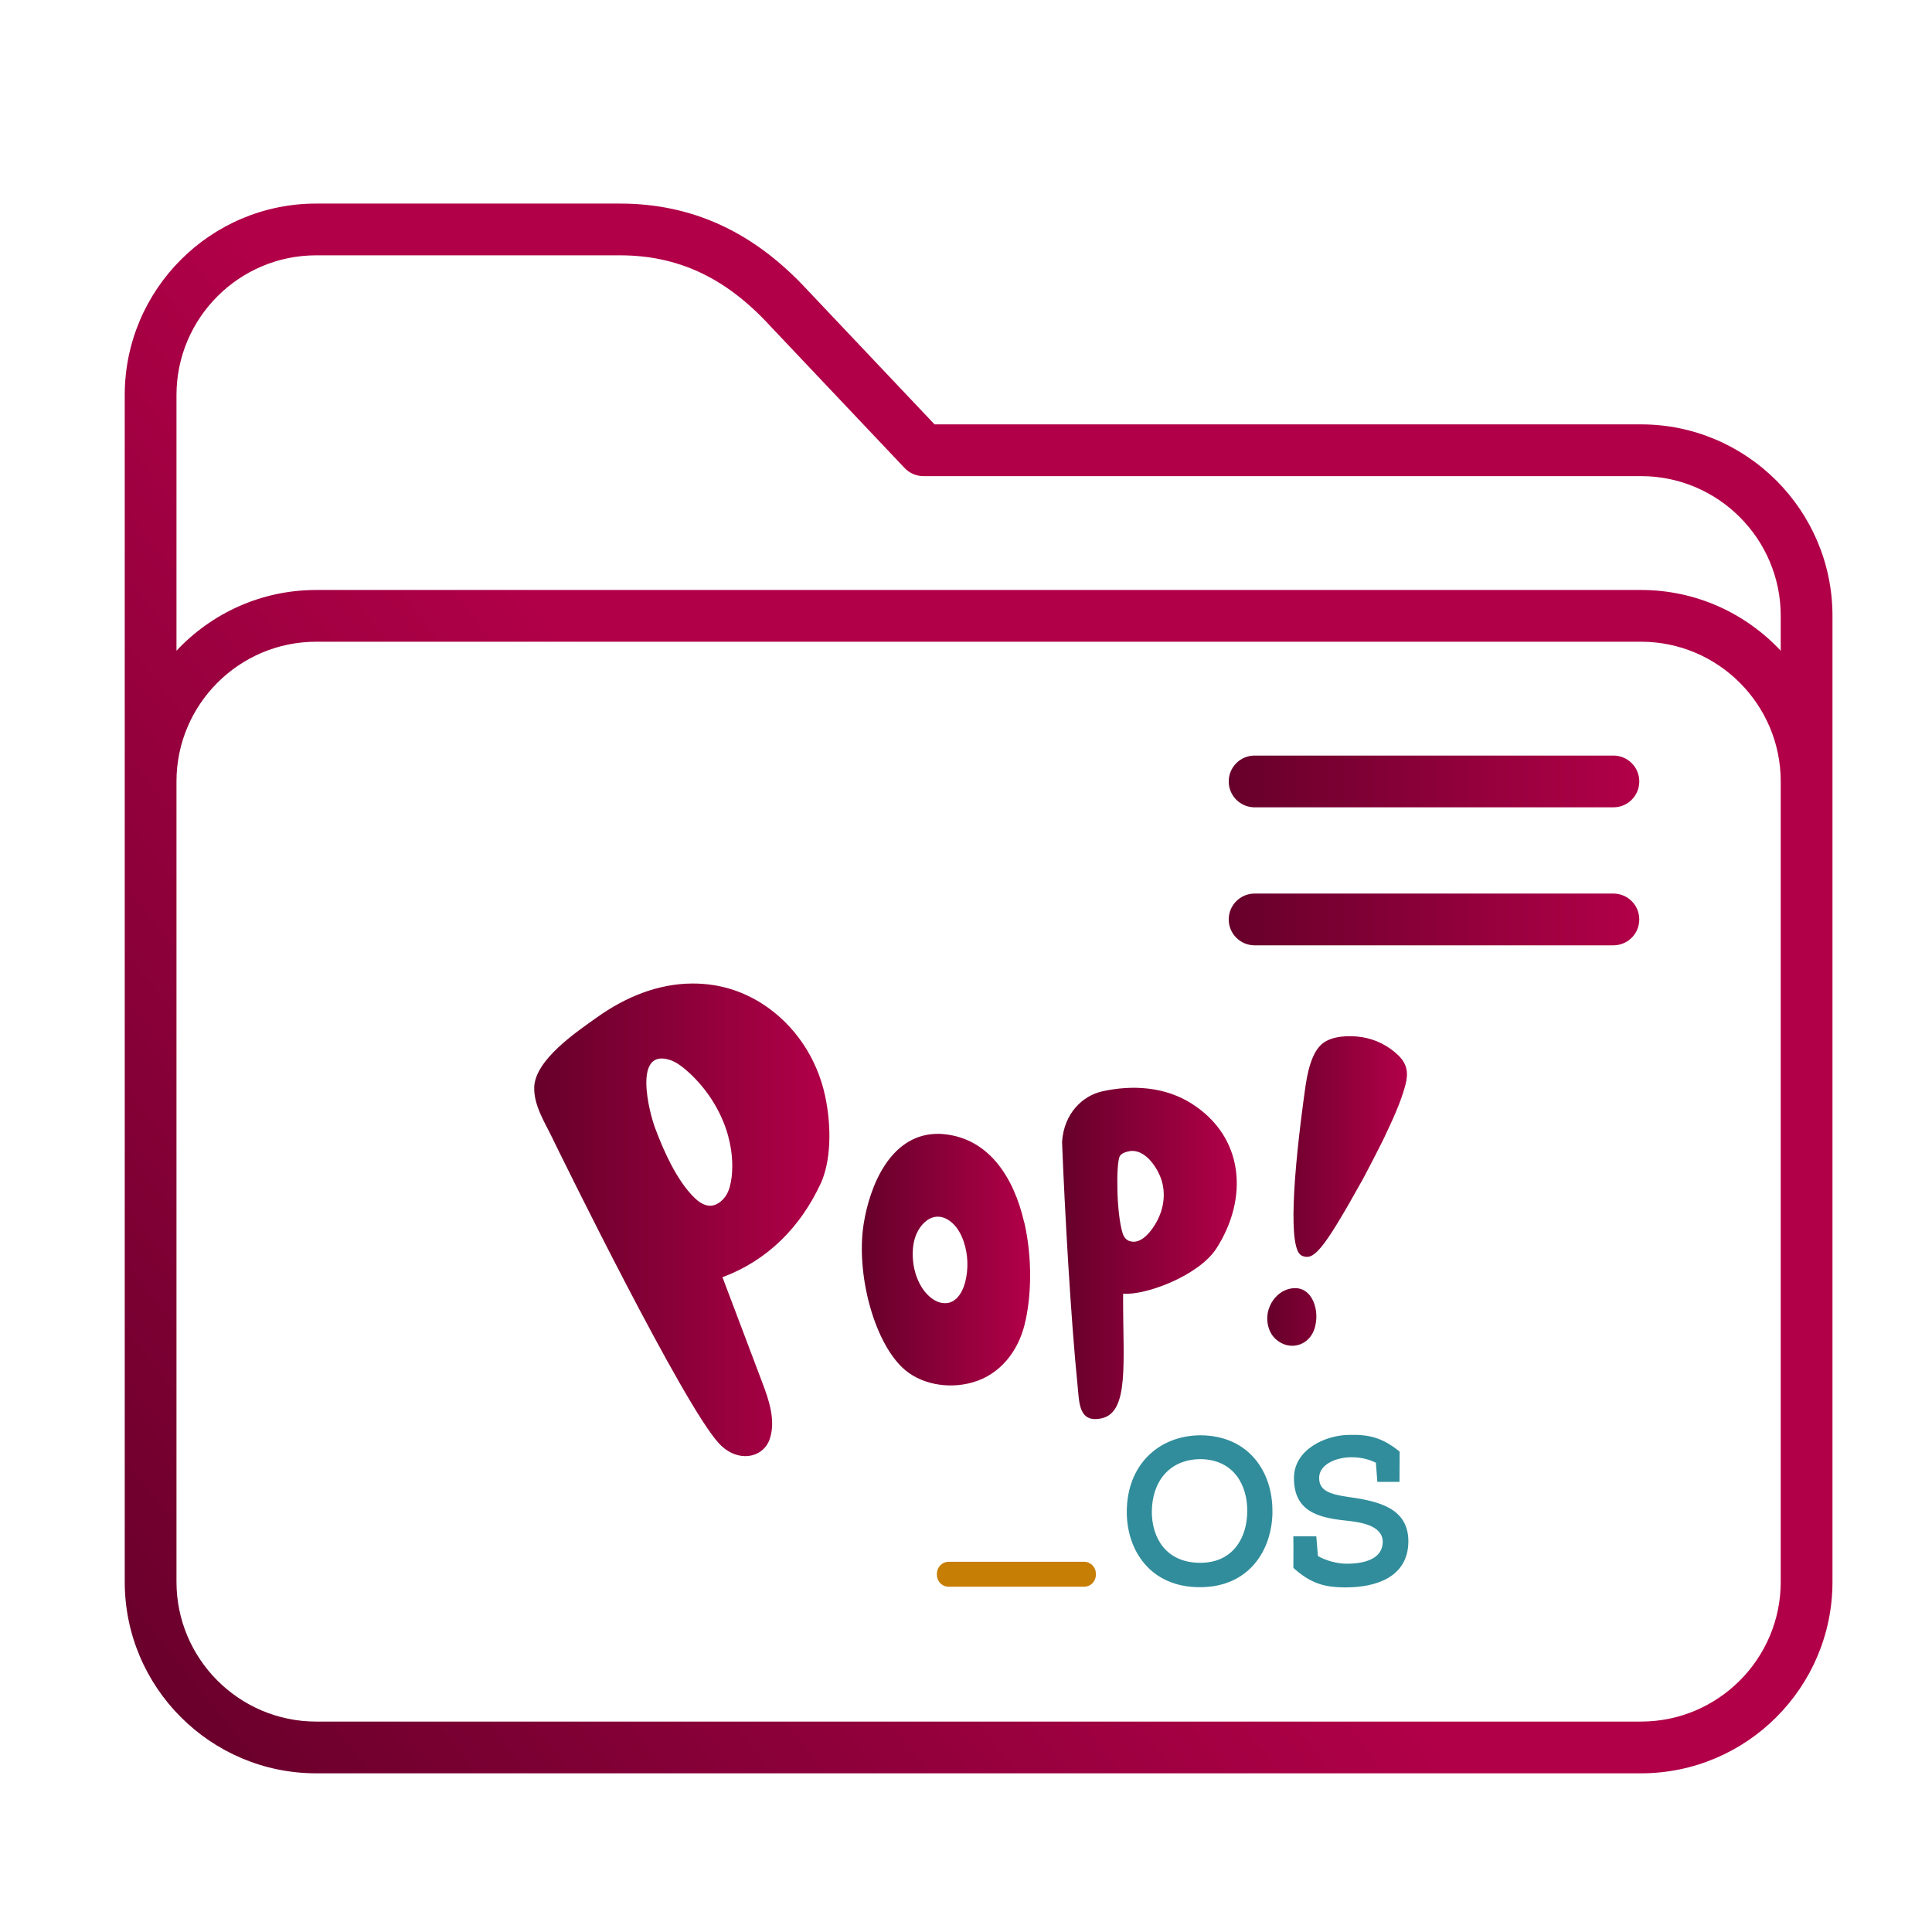
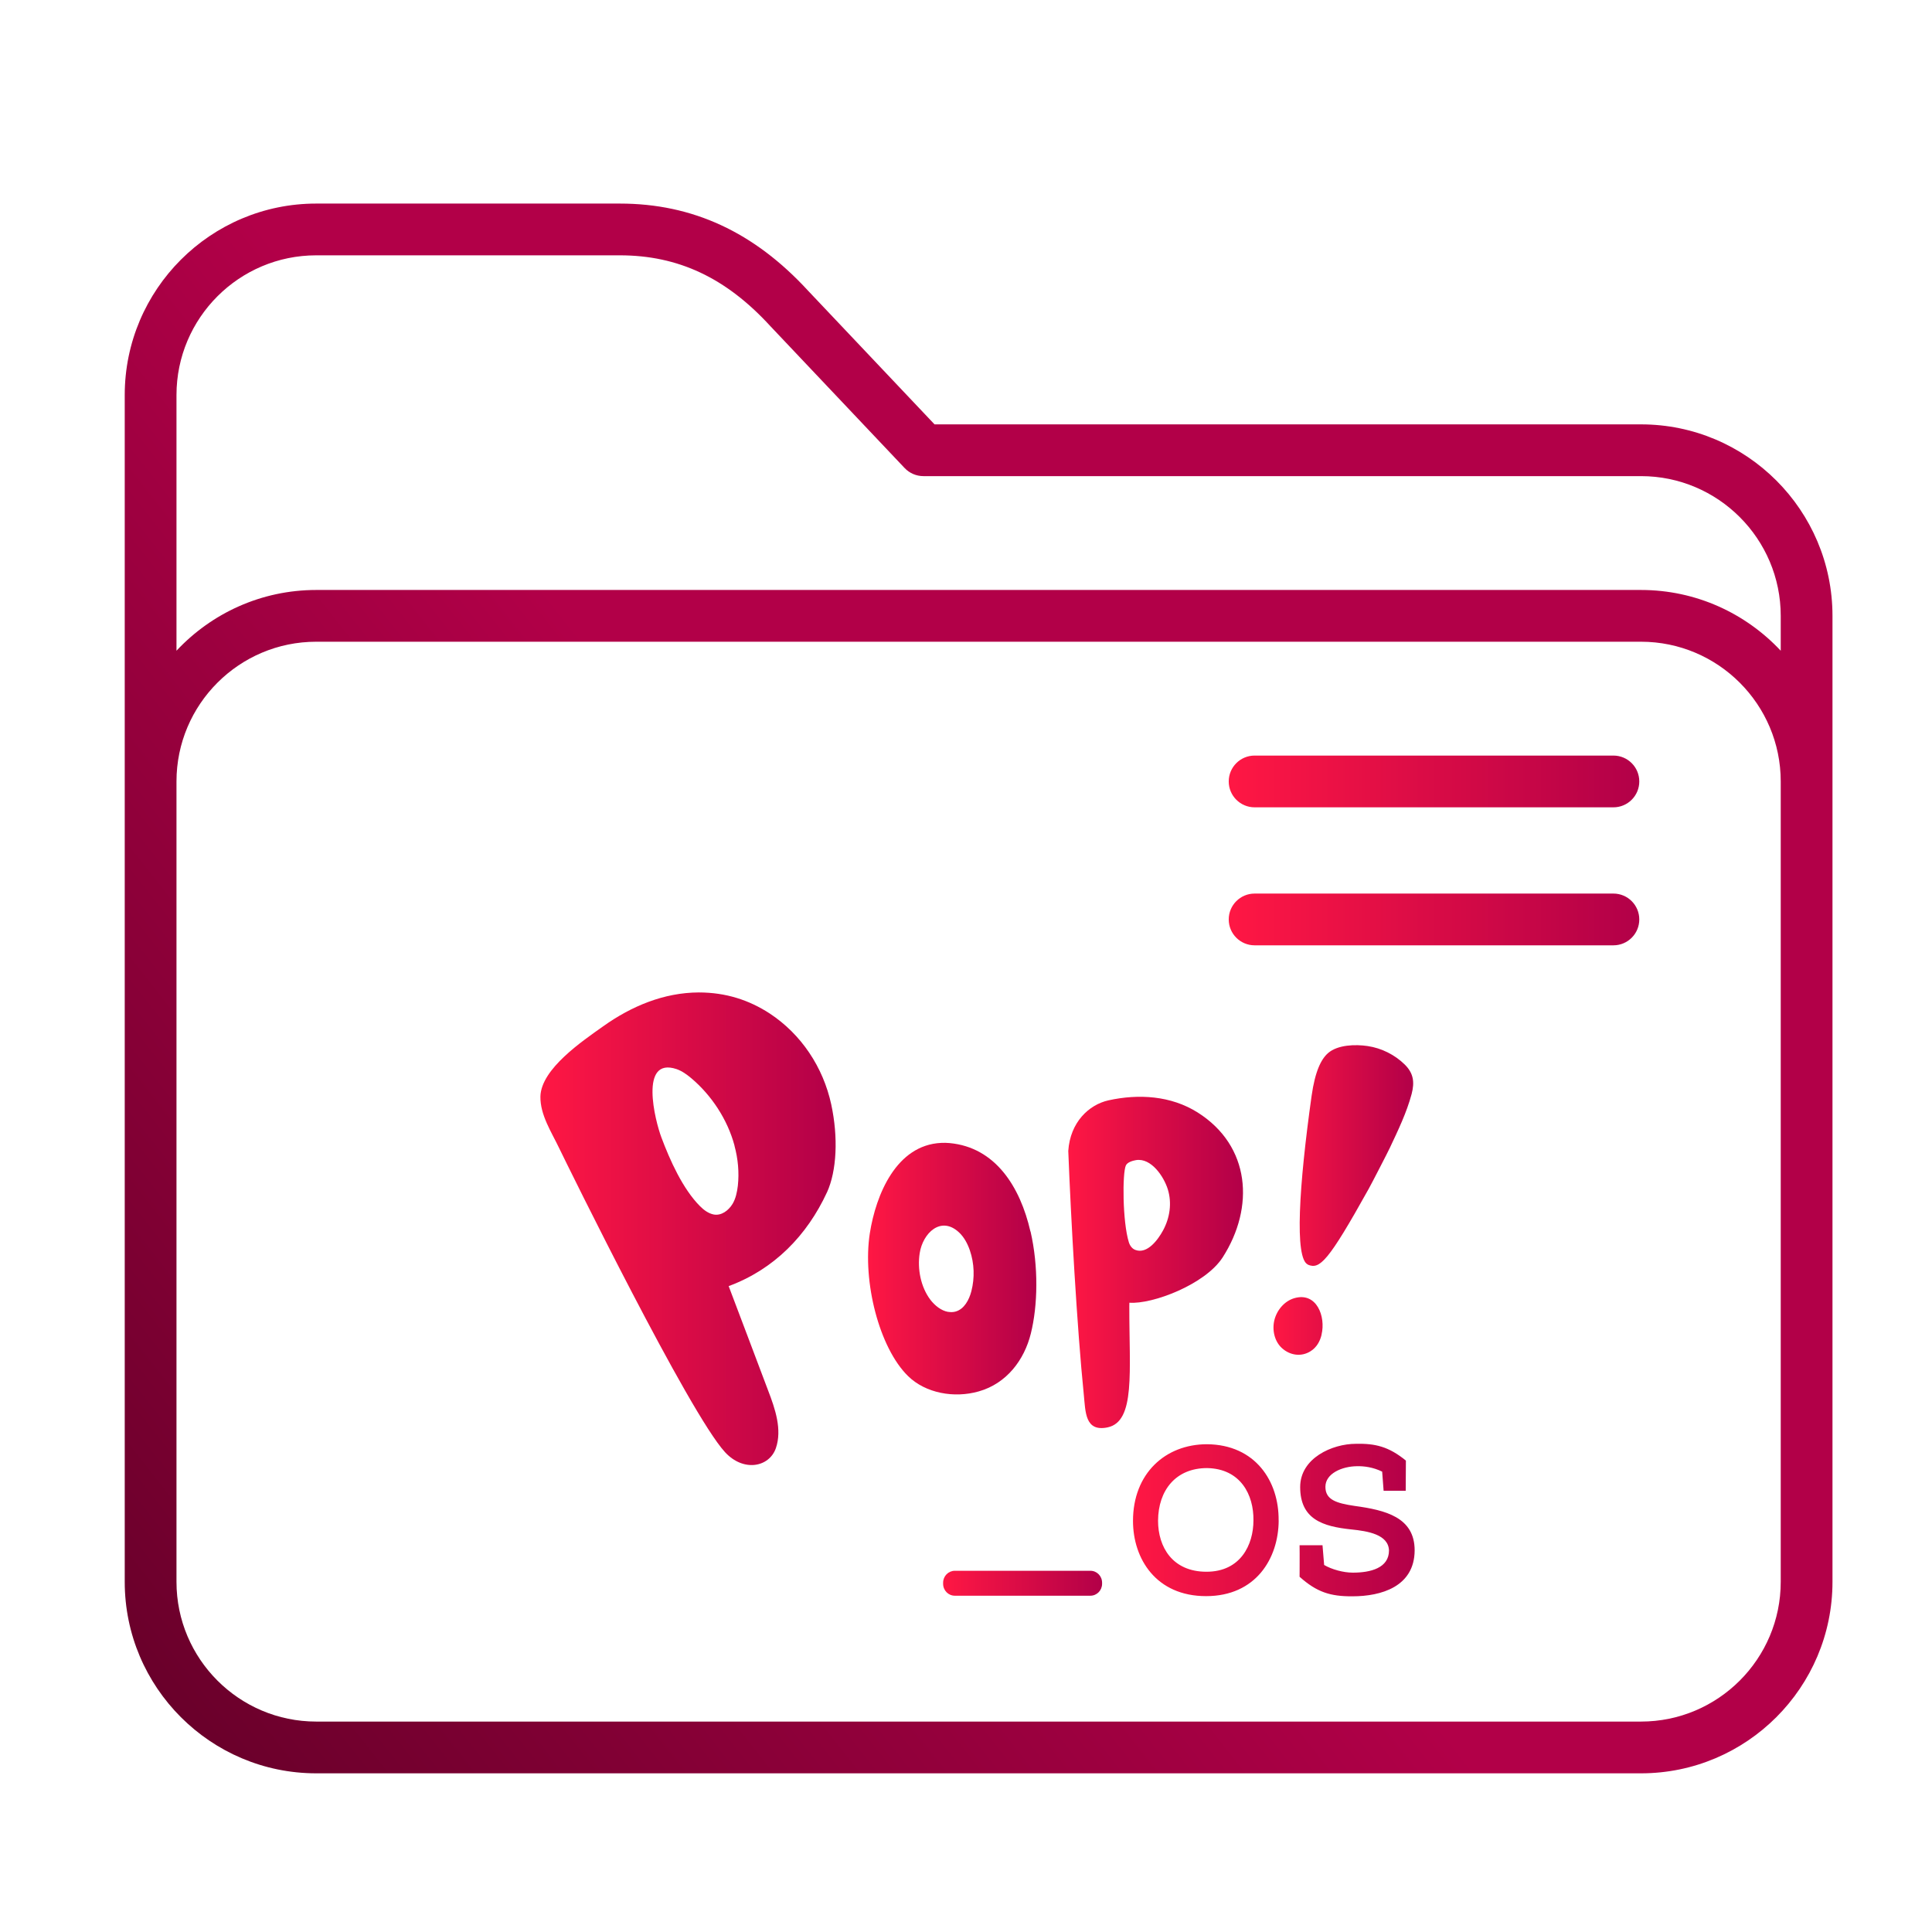
<svg xmlns="http://www.w3.org/2000/svg" xmlns:xlink="http://www.w3.org/1999/xlink" id="svg14" version="1.1" viewBox="0 0 32 32">
  <defs id="defs3051">
-     <linearGradient id="linearGradient854">
-       <stop style="stop-color:#66002a;stop-opacity:1" offset="0" id="stop850" />
-       <stop style="stop-color:#b20048;stop-opacity:1" offset="1" id="stop852" />
+     <linearGradient id="linearGradient845">
+       <stop style="stop-color:#660029;stop-opacity:1" offset="0" id="stop840" />
+       <stop style="stop-color:#b20048;stop-opacity:1" offset="1" id="stop842" />
+     </linearGradient>
+     <linearGradient id="linearGradient846">
+       <stop style="stop-color:#ff1744;stop-opacity:1" offset="0" id="stop841" />
+       <stop style="stop-color:#b20048;stop-opacity:1" offset="1" id="stop843" />
    </linearGradient>
    <style id="current-color-scheme" type="text/css">
      .ColorScheme-Text {
        color:#31363b;
      }
      .ColorScheme-Background {
        color:#eff0f1;
      }
      .ColorScheme-Highlight {
        color:#3daee9;
      }
      .ColorScheme-ViewText {
        color:#31363b;
      }
      .ColorScheme-ViewBackground {
        color:#fcfcfc;
      }
      .ColorScheme-ViewHover {
        color:#93cee9;
      }
      .ColorScheme-ViewFocus{
        color:#3daee9;
      }
      .ColorScheme-ButtonText {
        color:#31363b;
      }
      .ColorScheme-ButtonBackground {
        color:#eff0f1;
      }
      .ColorScheme-ButtonHover {
        color:#93cee9;
      }
      .ColorScheme-ButtonFocus{
        color:#3daee9;
      }
      </style>
-     <linearGradient xlink:href="#linearGradient854" id="linearGradient880" x1="8.806" y1="475.876" x2="246.257" y2="288.631" gradientUnits="userSpaceOnUse" />
-     <linearGradient xlink:href="#linearGradient854" id="linearGradient844" x1="320" y1="187.5" x2="439" y2="187.5" gradientUnits="userSpaceOnUse" />
-     <linearGradient xlink:href="#linearGradient854" id="linearGradient852" x1="320" y1="227.5" x2="439" y2="227.5" gradientUnits="userSpaceOnUse" />
-     <linearGradient xlink:href="#linearGradient854" id="linearGradient882" x1="38.887" y1="37.847" x2="42.124" y2="37.847" gradientUnits="userSpaceOnUse" gradientTransform="matrix(0.7142857,0,0,0.7142857,-6.785664,-7.306498)" />
-     <linearGradient xlink:href="#linearGradient854" id="linearGradient866" x1="29.486" y1="39.438" x2="33.387" y2="39.438" gradientUnits="userSpaceOnUse" gradientTransform="matrix(0.7142857,0,0,0.7142857,-6.785664,-7.306498)" />
-     <linearGradient xlink:href="#linearGradient854" id="linearGradient874" x1="34.127" y1="39.296" x2="38.178" y2="39.296" gradientUnits="userSpaceOnUse" gradientTransform="matrix(0.7142857,0,0,0.7142857,-6.785664,-7.306498)" />
-     <linearGradient xlink:href="#linearGradient854" id="linearGradient858" x1="21.886" y1="38.516" x2="28.731" y2="38.516" gradientUnits="userSpaceOnUse" gradientTransform="matrix(0.7142857,0,0,0.7142857,-6.785664,-7.306498)" />
+     <linearGradient xlink:href="#linearGradient845" id="linearGradient880" x1="8.806" y1="475.876" x2="246.257" y2="288.631" gradientUnits="userSpaceOnUse" />
+     <linearGradient xlink:href="#linearGradient846" id="linearGradient844" x1="320" y1="187.5" x2="439" y2="187.5" gradientUnits="userSpaceOnUse" />
+     <linearGradient xlink:href="#linearGradient846" id="linearGradient852" x1="320" y1="227.5" x2="439" y2="227.5" gradientUnits="userSpaceOnUse" />
+     <linearGradient xlink:href="#linearGradient846" id="linearGradient943" x1="21.093" y1="19.875" x2="23.406" y2="19.875" gradientUnits="userSpaceOnUse" />
+     <linearGradient xlink:href="#linearGradient846" id="linearGradient945" x1="14.378" y1="21.012" x2="17.165" y2="21.012" gradientUnits="userSpaceOnUse" />
+     <linearGradient xlink:href="#linearGradient846" id="linearGradient947" x1="17.694" y1="20.91" x2="20.587" y2="20.91" gradientUnits="userSpaceOnUse" />
+     <linearGradient xlink:href="#linearGradient846" id="linearGradient949" x1="8.95" y1="20.353" x2="13.84" y2="20.353" gradientUnits="userSpaceOnUse" />
+     <linearGradient xlink:href="#linearGradient846" id="linearGradient951" x1="18.767" y1="25.176" x2="23.431" y2="25.176" gradientUnits="userSpaceOnUse" />
+     <linearGradient xlink:href="#linearGradient846" id="linearGradient953" x1="15.621" y1="26.223" x2="18.254" y2="26.223" gradientUnits="userSpaceOnUse" />
  </defs>
  <g id="g8" transform="matrix(0.05714286,0,0,0.05714286,2.065953,2.228944)">
    <path d="M 439.5,84 H 234.729 L 198.09,45.279 C 182.464,28.269 164.607,20 143.5,20 h -88 C 24.897,20 0,44.897 0,75.5 v 344 C 0,450.103 24.897,475 55.5,475 h 384 c 30.603,0 55.5,-24.897 55.5,-55.5 v -280 C 495,108.897 470.103,84 439.5,84 Z M 480,419.5 c 0,22.332 -18.168,40.5 -40.5,40.5 H 55.5 C 33.168,460 15,441.832 15,419.5 v -232 C 15,165.168 33.168,147 55.5,147 h 384 c 22.332,0 40.5,18.168 40.5,40.5 z M 439.5,132 H 55.5 C 39.536,132 25.135,138.784 15,149.61 V 75.5 C 15,53.168 33.168,35 55.5,35 h 88 c 16.92,0 30.768,6.503 43.579,20.465 0.026,0.028 0.052,0.057 0.079,0.084 l 38.895,41.105 C 227.469,98.151 229.439,99 231.5,99 h 208 c 22.332,0 40.5,18.168 40.5,40.5 v 10.11 C 469.865,138.784 455.464,132 439.5,132 Z" id="path2" style="fill:url(#linearGradient880);fill-opacity:1" />
-     <path d="m 431.5,180 h -104 c -4.142,0 -7.5,3.357 -7.5,7.5 0,4.143 3.358,7.5 7.5,7.5 h 104 c 4.142,0 7.5,-3.357 7.5,-7.5 0,-4.143 -3.358,-7.5 -7.5,-7.5 z" id="path4-3" style="fill:url(#linearGradient844);fill-opacity:1.0" />
-     <path d="m 431.5,220 h -104 c -4.142,0 -7.5,3.357 -7.5,7.5 0,4.143 3.358,7.5 7.5,7.5 h 104 c 4.142,0 7.5,-3.357 7.5,-7.5 0,-4.143 -3.358,-7.5 -7.5,-7.5 z" id="path6-6" style="fill:url(#linearGradient852);fill-opacity:1.0" />
+     <path d="m 431.5,180 h -104 c -4.142,0 -7.5,3.357 -7.5,7.5 0,4.143 3.358,7.5 7.5,7.5 h 104 c 4.142,0 7.5,-3.357 7.5,-7.5 0,-4.143 -3.358,-7.5 -7.5,-7.5 z" id="path4-3" style="fill:url(#linearGradient844);fill-opacity:1" />
+     <path d="m 431.5,220 h -104 c -4.142,0 -7.5,3.357 -7.5,7.5 0,4.143 3.358,7.5 7.5,7.5 h 104 c 4.142,0 7.5,-3.357 7.5,-7.5 0,-4.143 -3.358,-7.5 -7.5,-7.5 z" id="path6-6" style="fill:url(#linearGradient852);fill-opacity:1" />
  </g>
-   <path style="fill:url(#linearGradient882);fill-opacity:1.0;stroke-width:0.014" id="path2-3" d="m 21.787,21.956 c -0.026,0.113 -0.084,0.213 -0.182,0.275 -0.154,0.098 -0.341,0.07 -0.474,-0.05 -0.124,-0.111 -0.166,-0.3 -0.127,-0.462 0.041,-0.17 0.169,-0.32 0.334,-0.367 0.367,-0.104 0.52,0.304 0.448,0.604 z m -0.225,-1.159 c -0.228,-0.093 -0.149,-1.313 0.059,-2.794 0.059,-0.414 0.159,-0.609 0.272,-0.709 0.162,-0.141 0.457,-0.147 0.657,-0.117 0.229,0.034 0.448,0.143 0.615,0.307 0.147,0.146 0.163,0.294 0.113,0.487 -0.082,0.307 -0.224,0.601 -0.359,0.888 -0.032,0.07 -0.313,0.614 -0.351,0.681 -0.678,1.219 -0.813,1.337 -1.006,1.259 z" />
-   <path style="fill:url(#linearGradient866);fill-opacity:1.0;stroke-width:0.014" id="path4" d="m 16.966,20.248 c 0.134,0.585 0.12,1.227 0.005,1.69 -0.108,0.437 -0.4,0.828 -0.863,0.959 -0.406,0.116 -0.88,0.031 -1.171,-0.254 -0.478,-0.468 -0.757,-1.567 -0.633,-2.365 0.101,-0.641 0.439,-1.461 1.18,-1.497 0.047,-0.003 0.095,-0.001 0.142,0.003 0.756,0.07 1.168,0.721 1.338,1.464 z m -1.366,1.332 c 0.042,0.007 0.084,0.007 0.126,-0.005 0.141,-0.041 0.222,-0.191 0.26,-0.337 0.057,-0.221 0.049,-0.46 -0.025,-0.676 -0.038,-0.11 -0.094,-0.217 -0.179,-0.297 -0.3,-0.281 -0.601,0.011 -0.652,0.344 -0.041,0.26 0.018,0.561 0.177,0.771 0.074,0.097 0.18,0.181 0.293,0.201 z" />
-   <path style="fill:url(#linearGradient874);fill-opacity:1.0;stroke-width:0.014" id="path6" d="m 18.602,21.488 c -0.002,1.08 0.105,1.907 -0.36,2.005 -0.377,0.078 -0.365,-0.26 -0.394,-0.544 -0.112,-1.1 -0.214,-2.929 -0.257,-4.035 0.031,-0.475 0.342,-0.766 0.666,-0.838 0.5,-0.11 1.034,-0.078 1.477,0.201 0.876,0.554 0.946,1.57 0.415,2.399 -0.291,0.452 -1.169,0.781 -1.546,0.752 z m 0.112,-2.422 c -0.054,0.009 -0.144,0.034 -0.169,0.088 -0.06,0.127 -0.056,0.933 0.049,1.272 0.017,0.056 0.054,0.108 0.109,0.128 0.198,0.074 0.377,-0.174 0.458,-0.324 0.113,-0.208 0.149,-0.454 0.078,-0.682 C 19.172,19.336 18.964,19.028 18.714,19.066 Z" />
-   <path style="fill:url(#linearGradient858);fill-opacity:1.0;stroke-width:0.014" id="path8" d="m 13.593,19.603 c -0.328,0.709 -0.873,1.273 -1.627,1.551 0.217,0.578 0.437,1.149 0.652,1.725 0.12,0.311 0.235,0.652 0.13,0.959 -0.109,0.314 -0.534,0.401 -0.842,0.067 -0.594,-0.645 -2.601,-4.733 -2.749,-5.039 -0.126,-0.264 -0.314,-0.547 -0.309,-0.852 0.01,-0.46 0.705,-0.925 1.039,-1.163 0.467,-0.333 1.006,-0.559 1.583,-0.561 0.45,0 0.834,0.126 1.175,0.348 0.522,0.343 0.886,0.889 1.02,1.507 0.117,0.544 0.092,1.1 -0.071,1.457 m -1.53,-0.776 c -0.117,-0.435 -0.383,-0.836 -0.717,-1.117 -0.073,-0.061 -0.151,-0.118 -0.242,-0.15 -0.626,-0.21 -0.355,0.859 -0.253,1.129 0.141,0.378 0.355,0.856 0.641,1.142 0.063,0.063 0.137,0.118 0.222,0.136 0.13,0.027 0.25,-0.066 0.316,-0.174 0.054,-0.09 0.075,-0.197 0.088,-0.301 0.024,-0.221 0.003,-0.447 -0.056,-0.664 z" />
-   <path style="fill:#318d9b;fill-opacity:1;stroke-width:0.014" id="path10" d="m 21.076,25.036 c -0.003,0.627 -0.377,1.253 -1.203,1.253 -0.826,0 -1.21,-0.617 -1.21,-1.246 0,-0.785 0.535,-1.27 1.226,-1.27 0.802,0.007 1.193,0.615 1.186,1.263 z M 19.89,24.168 c -0.518,0 -0.809,0.368 -0.812,0.871 0,0.437 0.239,0.846 0.802,0.846 0.563,0 0.778,-0.444 0.778,-0.851 0.006,-0.422 -0.212,-0.856 -0.768,-0.866 z m 1.532,1.8 c 0,0.093 0.003,-0.441 0,-0.522 h 0.38 l 0.027,0.327 c 0.124,0.073 0.317,0.127 0.475,0.127 0.293,0 0.599,-0.076 0.599,-0.368 -0.01,-0.265 -0.351,-0.32 -0.626,-0.348 -0.468,-0.049 -0.845,-0.166 -0.845,-0.702 0,-0.478 0.529,-0.716 0.923,-0.716 0.317,-0.007 0.542,0.044 0.828,0.278 0,0.193 -0.003,0.307 -0.003,0.5 h -0.367 l -0.024,-0.317 c -0.148,-0.073 -0.3,-0.093 -0.418,-0.09 -0.253,0.003 -0.522,0.124 -0.522,0.341 0,0.213 0.175,0.271 0.485,0.317 0.506,0.069 0.993,0.186 0.993,0.736 -0.003,0.602 -0.556,0.761 -1.031,0.761 -0.362,0.002 -0.588,-0.067 -0.874,-0.323 z" />
-   <path style="fill:#c77e05;stroke-width:0.014;fill-opacity:1" id="path12" d="m 18.151,26.083 c 0,0.11 -0.087,0.198 -0.194,0.198 h -2.245 c -0.108,0 -0.194,-0.088 -0.194,-0.198 v -0.017 c 0,-0.11 0.087,-0.198 0.194,-0.198 h 2.245 c 0.108,0 0.194,0.088 0.194,0.198 z" />
+   <path style="fill:url(#linearGradient943);fill-opacity:1.0;stroke-width:0.014" id="path2-3" d="m 21.89,22.105 c -0.026,0.113 -0.084,0.213 -0.182,0.275 -0.154,0.098 -0.341,0.07 -0.474,-0.05 -0.124,-0.111 -0.166,-0.3 -0.127,-0.462 0.041,-0.17 0.169,-0.32 0.334,-0.367 0.367,-0.104 0.52,0.304 0.448,0.604 z m -0.225,-1.159 c -0.228,-0.093 -0.149,-1.313 0.059,-2.794 0.059,-0.414 0.159,-0.609 0.272,-0.709 0.162,-0.141 0.457,-0.147 0.657,-0.117 0.229,0.034 0.448,0.143 0.615,0.307 0.147,0.146 0.163,0.294 0.113,0.487 -0.082,0.307 -0.224,0.601 -0.359,0.888 -0.032,0.07 -0.313,0.614 -0.351,0.681 -0.678,1.219 -0.813,1.337 -1.006,1.259 z" />
+   <path style="fill:url(#linearGradient945);fill-opacity:1.0;stroke-width:0.014" id="path4" d="m 17.069,20.397 c 0.134,0.585 0.12,1.227 0.005,1.69 -0.108,0.437 -0.4,0.828 -0.863,0.959 -0.406,0.116 -0.88,0.031 -1.171,-0.254 -0.478,-0.468 -0.757,-1.567 -0.633,-2.365 0.101,-0.641 0.439,-1.461 1.18,-1.497 0.047,-0.003 0.095,-0.001 0.142,0.003 0.756,0.07 1.168,0.721 1.338,1.464 z M 15.703,21.728 c 0.042,0.007 0.084,0.007 0.126,-0.005 0.141,-0.041 0.222,-0.191 0.26,-0.337 0.057,-0.221 0.049,-0.46 -0.025,-0.676 -0.038,-0.11 -0.094,-0.217 -0.179,-0.297 -0.3,-0.281 -0.601,0.011 -0.652,0.344 -0.041,0.26 0.018,0.561 0.177,0.771 0.074,0.097 0.18,0.181 0.293,0.201 z" />
+   <path style="fill:url(#linearGradient947);fill-opacity:1.0;stroke-width:0.014" id="path6" d="m 18.705,21.637 c -0.002,1.08 0.105,1.907 -0.36,2.005 -0.377,0.078 -0.365,-0.26 -0.394,-0.544 -0.112,-1.1 -0.214,-2.929 -0.257,-4.035 0.031,-0.475 0.342,-0.766 0.666,-0.838 0.5,-0.11 1.034,-0.078 1.477,0.201 0.876,0.554 0.946,1.57 0.415,2.399 -0.291,0.452 -1.169,0.781 -1.546,0.752 z m 0.112,-2.422 c -0.054,0.009 -0.144,0.034 -0.169,0.088 -0.06,0.127 -0.056,0.933 0.049,1.272 0.017,0.056 0.054,0.108 0.109,0.128 0.198,0.074 0.377,-0.174 0.458,-0.324 0.113,-0.208 0.149,-0.454 0.078,-0.682 -0.067,-0.213 -0.275,-0.521 -0.525,-0.482 z" />
+   <path style="fill:url(#linearGradient949);fill-opacity:1.0;stroke-width:0.014" id="path8" d="m 13.696,19.751 c -0.328,0.709 -0.873,1.273 -1.627,1.551 0.217,0.578 0.437,1.149 0.652,1.725 0.12,0.311 0.235,0.652 0.13,0.959 -0.109,0.314 -0.534,0.401 -0.842,0.067 -0.594,-0.645 -2.601,-4.733 -2.749,-5.039 -0.126,-0.264 -0.314,-0.547 -0.309,-0.852 0.01,-0.46 0.705,-0.925 1.039,-1.163 0.467,-0.333 1.006,-0.559 1.583,-0.561 0.45,0 0.834,0.126 1.175,0.348 0.522,0.343 0.886,0.889 1.02,1.507 0.117,0.544 0.092,1.1 -0.071,1.457 M 12.166,18.975 C 12.049,18.54 11.783,18.139 11.449,17.858 c -0.073,-0.061 -0.151,-0.118 -0.242,-0.15 -0.626,-0.21 -0.355,0.859 -0.253,1.129 0.141,0.378 0.355,0.856 0.641,1.142 0.063,0.063 0.137,0.118 0.222,0.136 0.13,0.027 0.25,-0.066 0.316,-0.174 0.054,-0.09 0.075,-0.197 0.088,-0.301 0.024,-0.221 0.003,-0.447 -0.056,-0.664 z" />
+   <path style="fill:url(#linearGradient951);fill-opacity:1.0;stroke-width:0.014" id="path10" d="m 21.179,25.184 c -0.003,0.627 -0.377,1.253 -1.203,1.253 -0.826,0 -1.21,-0.617 -1.21,-1.246 0,-0.785 0.535,-1.27 1.226,-1.27 0.802,0.007 1.193,0.615 1.186,1.263 z m -1.186,-0.868 c -0.518,0 -0.809,0.368 -0.812,0.871 0,0.437 0.239,0.846 0.802,0.846 0.563,0 0.778,-0.444 0.778,-0.851 0.006,-0.422 -0.212,-0.856 -0.768,-0.866 z m 1.532,1.8 c 0,0.093 0.003,-0.441 0,-0.522 h 0.38 l 0.027,0.327 c 0.124,0.073 0.317,0.127 0.475,0.127 0.293,0 0.599,-0.076 0.599,-0.368 -0.01,-0.265 -0.351,-0.32 -0.626,-0.348 -0.468,-0.049 -0.845,-0.166 -0.845,-0.702 0,-0.478 0.529,-0.716 0.923,-0.716 0.317,-0.007 0.542,0.044 0.828,0.278 0,0.193 -0.003,0.307 -0.003,0.5 H 22.917 l -0.024,-0.317 c -0.148,-0.073 -0.3,-0.093 -0.418,-0.09 -0.253,0.003 -0.522,0.124 -0.522,0.341 0,0.213 0.175,0.271 0.485,0.317 0.506,0.069 0.993,0.186 0.993,0.736 -0.003,0.602 -0.556,0.761 -1.031,0.761 -0.362,0.002 -0.588,-0.067 -0.874,-0.323 z" />
+   <path style="fill:url(#linearGradient953);stroke-width:0.014;fill-opacity:1.0" id="path12" d="m 18.254,26.232 c 0,0.11 -0.087,0.198 -0.194,0.198 h -2.245 c -0.108,0 -0.194,-0.088 -0.194,-0.198 v -0.017 c 0,-0.11 0.087,-0.198 0.194,-0.198 h 2.245 c 0.108,0 0.194,0.088 0.194,0.198 z" />
</svg>
